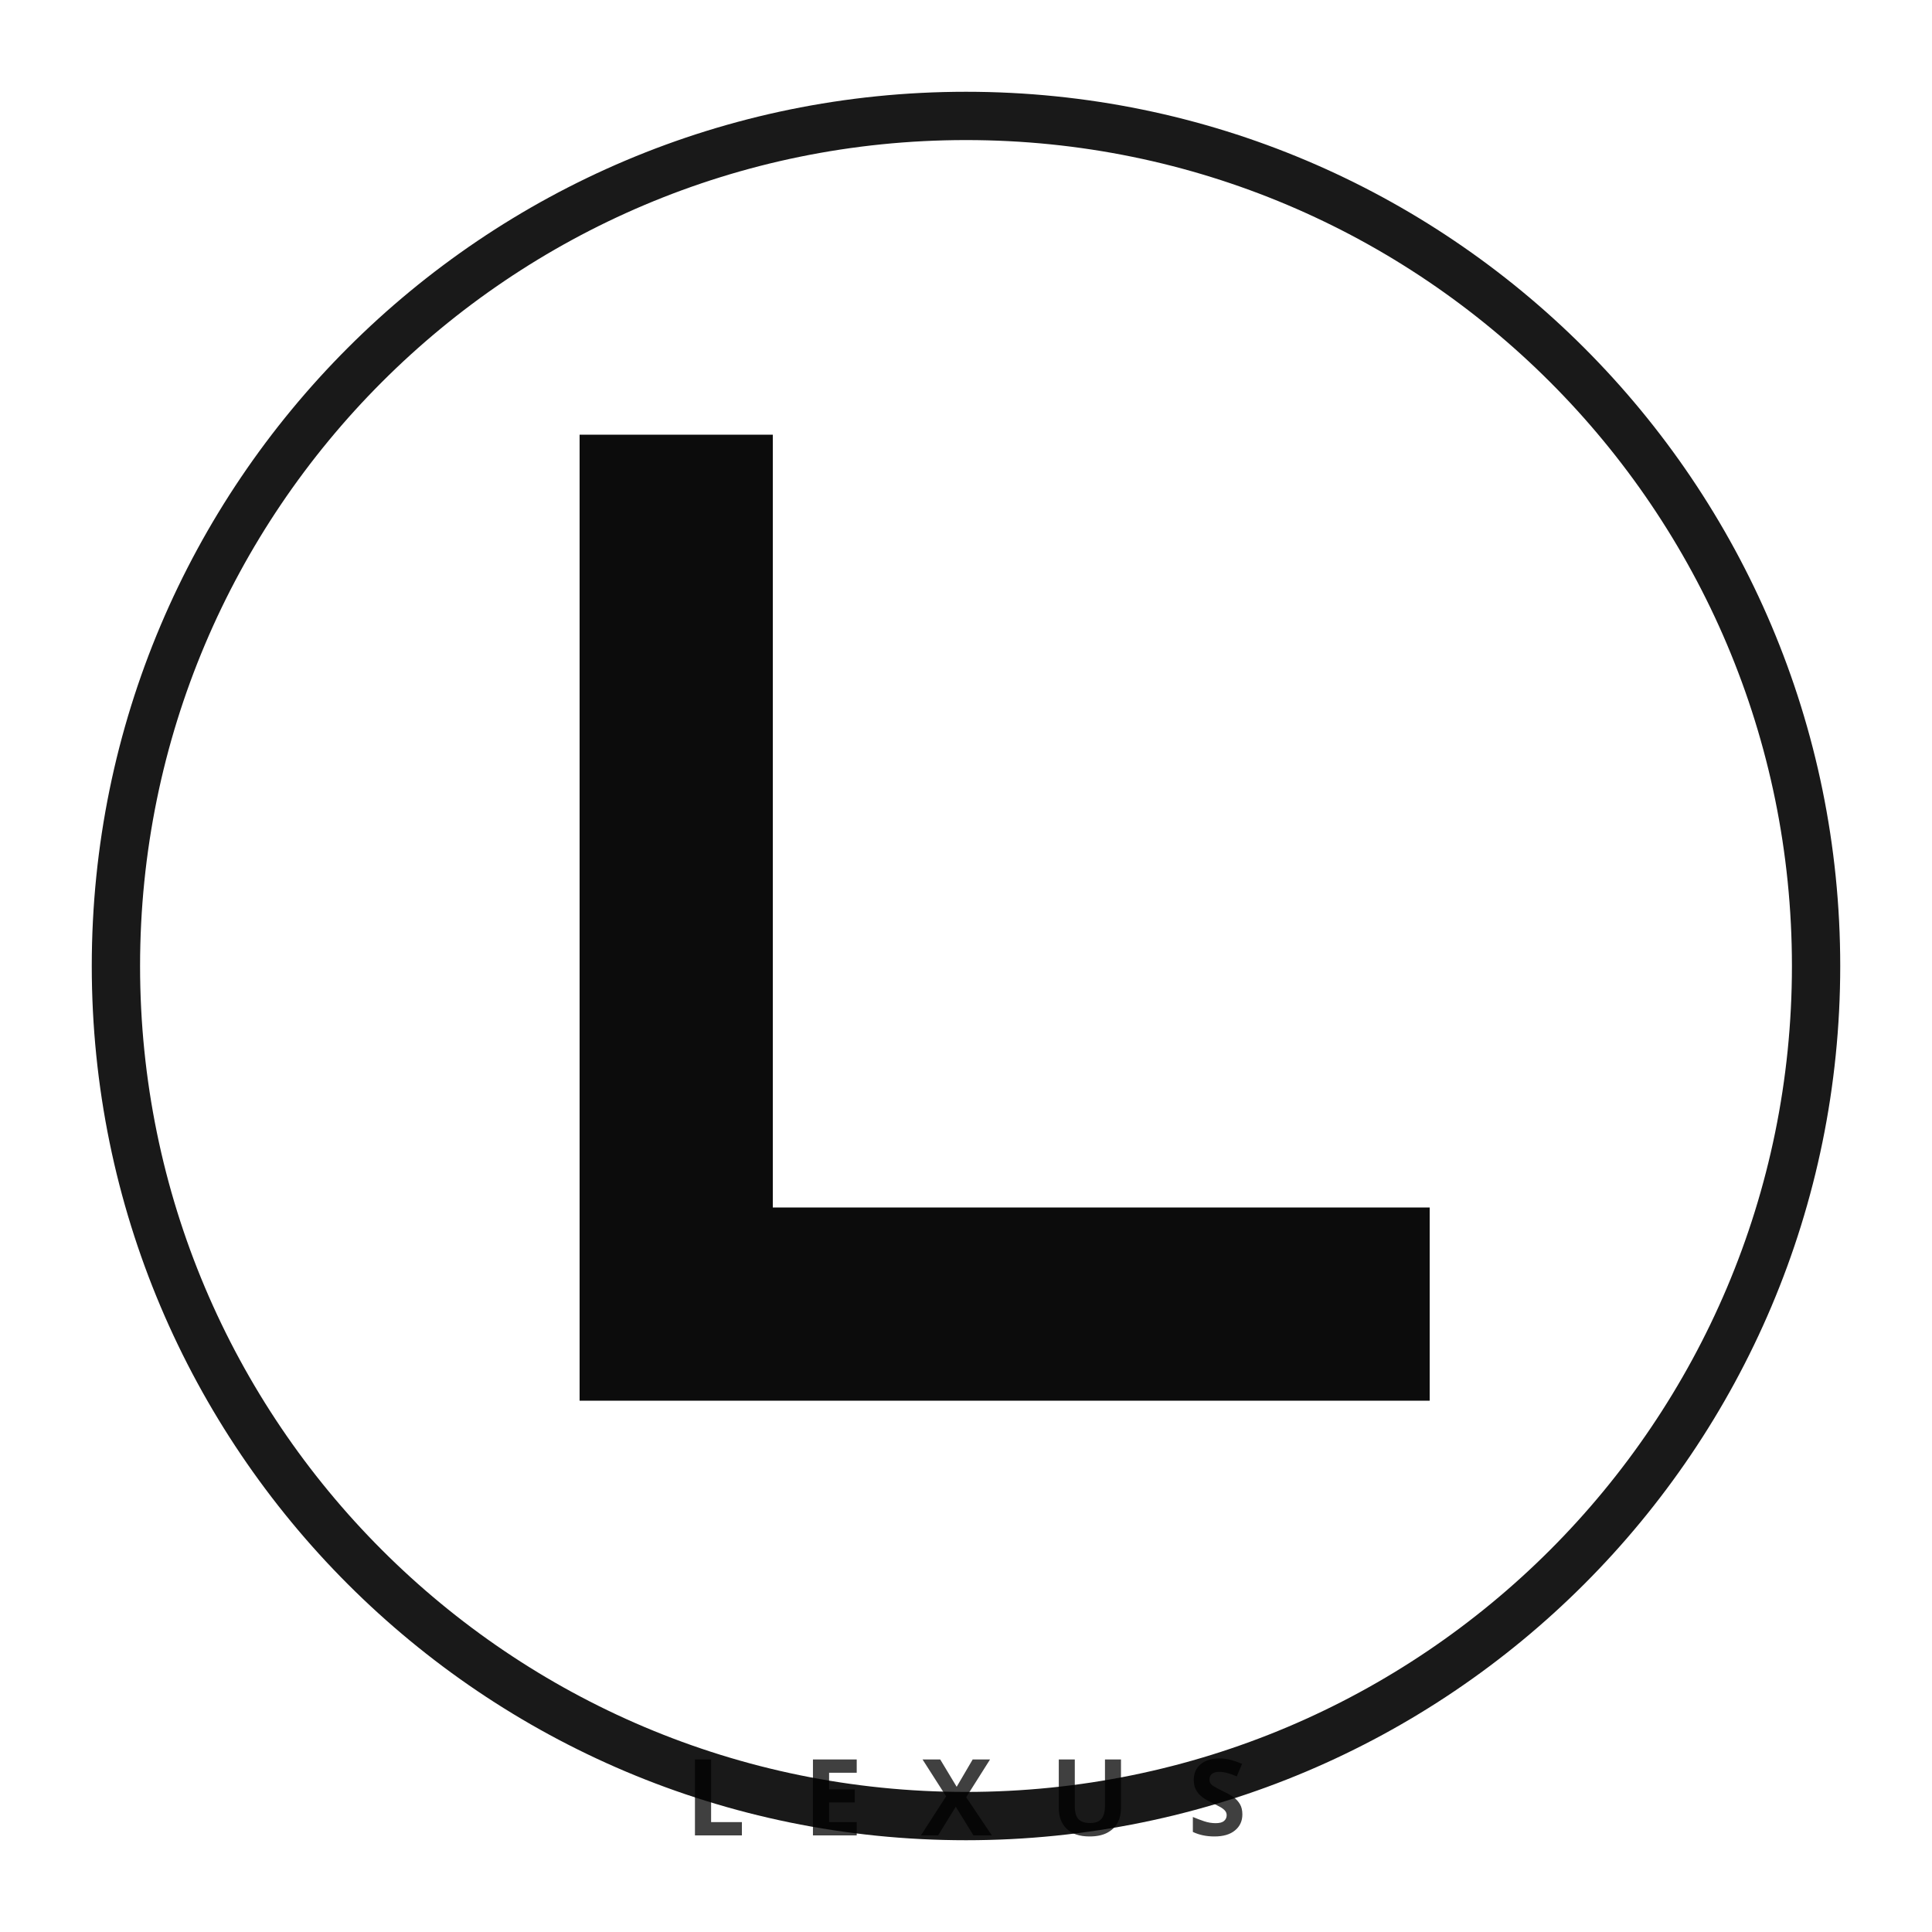
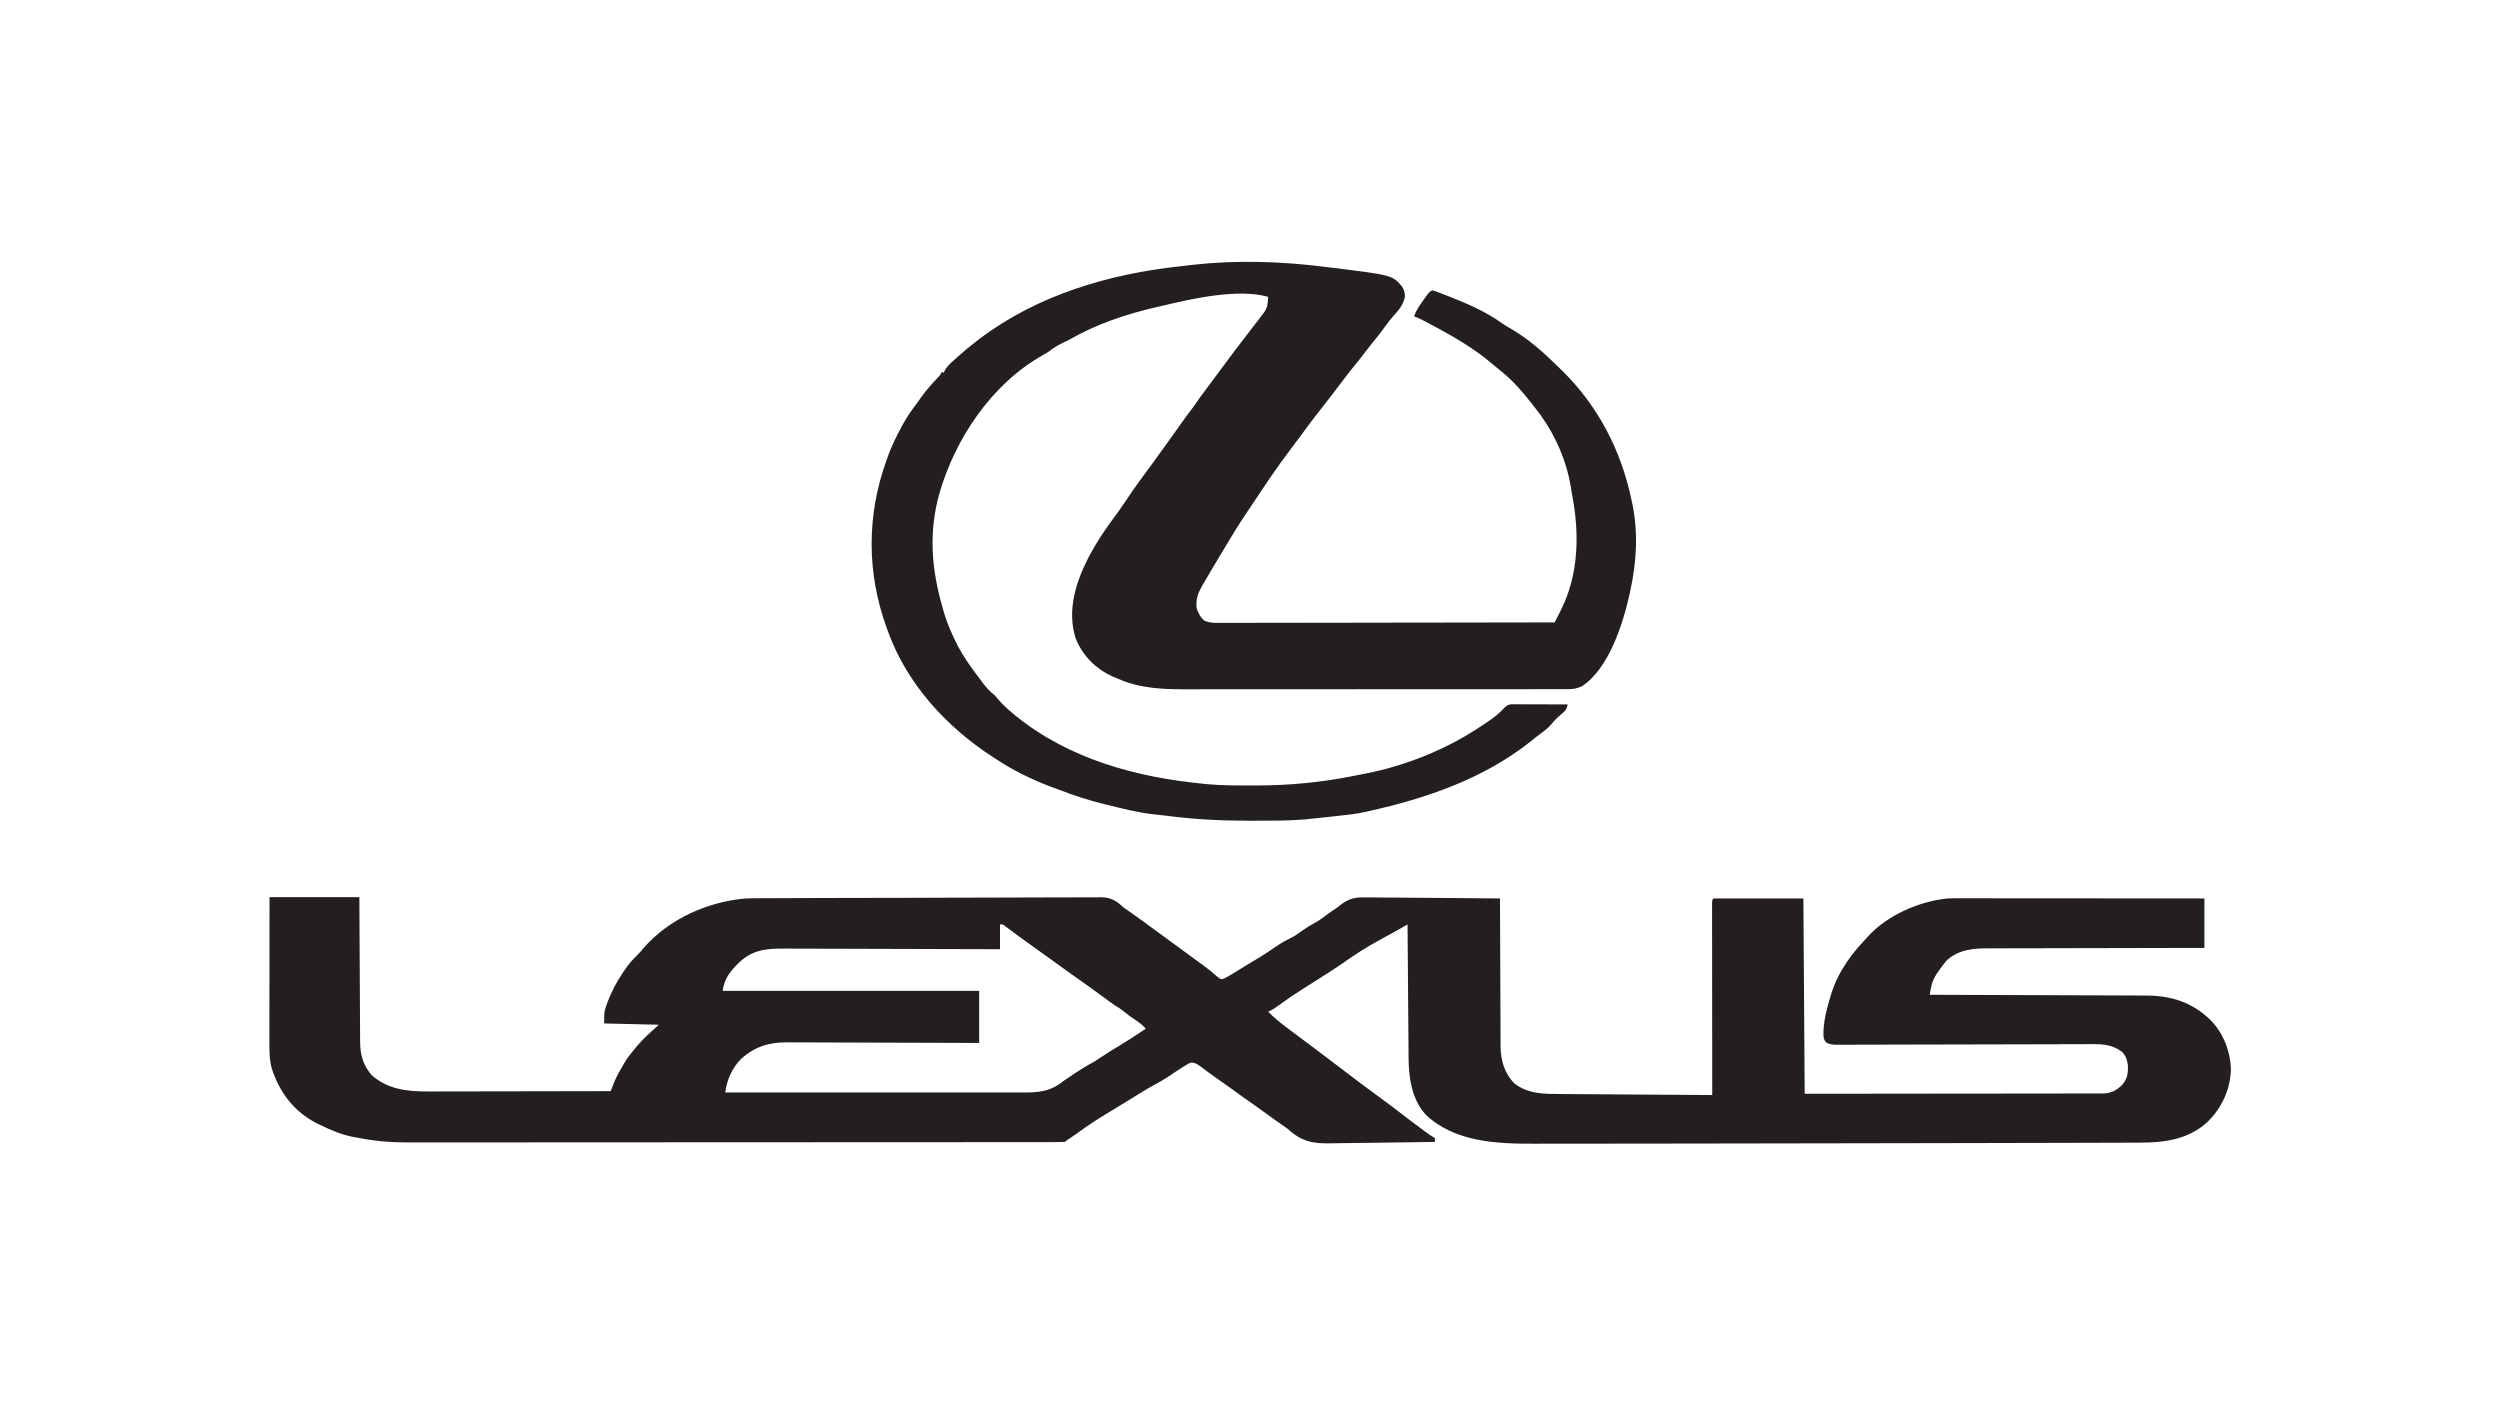
- <svg xmlns="http://www.w3.org/2000/svg" viewBox="0 0 200 200" fill="currentColor">
-   <ellipse cx="100" cy="100" rx="88" ry="88" fill="none" stroke="currentColor" stroke-width="5" opacity="0.9" />
-   <path d="M60,45 L60,145 L148,145 L148,125 L80,125 L80,45 Z" opacity="0.95" />
-   <text x="100" y="190" font-family="sans-serif" font-size="11" font-weight="900" text-anchor="middle" letter-spacing="6" opacity="0.75">LEXUS</text>
+ <svg xmlns="http://www.w3.org/2000/svg" version="1.1" width="1920" height="1080">
+   <path d="M0 0 C22.77 0 45.54 0 69 0 C69.037 8.558 69.075 17.116 69.113 25.934 C69.147 32.052 69.183 38.17 69.222 44.288 C69.272 52.209 69.317 60.13 69.346 68.052 C69.369 74.324 69.403 80.597 69.449 86.869 C69.473 90.188 69.49 93.506 69.498 96.825 C69.507 100.538 69.535 104.25 69.568 107.963 C69.566 109.052 69.565 110.142 69.563 111.265 C69.685 121.181 71.841 128.903 78.297 136.566 C90.486 147.54 105.619 149.308 121.342 149.227 C122.88 149.226 124.419 149.227 125.957 149.228 C130.109 149.229 134.261 149.217 138.413 149.203 C142.762 149.19 147.11 149.189 151.458 149.187 C159.681 149.181 167.905 149.164 176.128 149.144 C185.494 149.122 194.861 149.111 204.227 149.101 C223.485 149.08 242.742 149.045 262 149 C262.26 148.332 262.521 147.664 262.789 146.975 C263.313 145.646 263.313 145.646 263.848 144.289 C264.191 143.415 264.534 142.54 264.887 141.639 C266.605 137.565 268.754 133.801 271 130 C271.333 129.39 271.665 128.781 272.008 128.152 C274.723 123.415 278.115 119.286 281.625 115.125 C282.085 114.572 282.546 114.02 283.02 113.45 C287.964 107.706 293.259 103.219 299 98 C285.14 97.67 271.28 97.34 257 97 C257 87.969 257 87.969 258.75 83.062 C259.237 81.657 259.237 81.657 259.734 80.223 C262.747 72.551 266.195 65.716 270.812 58.875 C271.308 58.116 271.804 57.356 272.314 56.574 C275.3 52.109 278.473 48.273 282.381 44.585 C284.101 42.901 285.607 41.117 287.125 39.25 C306.717 16.747 336.53 3.386 366 1 C369.897 0.855 373.79 0.839 377.69 0.833 C378.838 0.827 379.987 0.821 381.171 0.815 C385.005 0.797 388.839 0.786 392.674 0.775 C394.727 0.767 396.779 0.759 398.832 0.75 C408.565 0.708 418.298 0.681 428.031 0.656 C428.8 0.654 429.568 0.652 430.36 0.65 C445.636 0.611 460.911 0.577 476.186 0.555 C479.538 0.55 482.889 0.545 486.241 0.54 C487.074 0.539 487.907 0.537 488.765 0.536 C502.27 0.515 515.775 0.466 529.28 0.406 C543.16 0.345 557.041 0.31 570.921 0.301 C578.709 0.295 586.496 0.277 594.283 0.229 C600.912 0.189 607.539 0.172 614.168 0.186 C617.548 0.192 620.926 0.184 624.306 0.152 C627.975 0.119 631.641 0.13 635.31 0.151 C636.371 0.132 637.432 0.112 638.526 0.092 C646.432 0.208 650.253 2.798 656 8 C657.526 9.105 659.066 10.191 660.625 11.25 C666.921 15.607 673.068 20.164 679.234 24.703 C681.65 26.477 684.074 28.239 686.5 30 C692.042 34.025 697.565 38.075 703.086 42.129 C705.713 44.058 708.344 45.982 710.977 47.902 C711.625 48.376 712.273 48.85 712.941 49.338 C714.217 50.27 715.495 51.199 716.774 52.127 C721.047 55.242 725.125 58.525 729.07 62.051 C730.988 63.246 730.988 63.246 733.199 62.496 C737.127 60.398 740.909 58.104 744.688 55.75 C746.312 54.746 747.937 53.742 749.562 52.738 C750.336 52.26 751.109 51.781 751.906 51.288 C754.315 49.806 756.748 48.368 759.188 46.938 C764.083 44.027 768.785 40.832 773.473 37.601 C777.247 35.036 781.065 32.921 785.17 30.934 C787.6 29.694 789.747 28.184 791.938 26.562 C795.085 24.297 798.204 22.263 801.625 20.438 C805.425 18.4 808.77 16.034 812.176 13.398 C814.698 11.465 817.348 9.75 820 8 C820.687 7.437 821.374 6.875 822.082 6.295 C828.672 1.111 833.422 0.005 841.692 0.205 C842.815 0.204 843.938 0.203 845.095 0.202 C848.775 0.207 852.453 0.261 856.133 0.316 C858.697 0.329 861.261 0.339 863.825 0.346 C869.864 0.37 875.901 0.425 881.939 0.496 C888.819 0.574 895.7 0.613 902.58 0.648 C916.721 0.721 930.86 0.844 945 1 C945.001 1.624 945.003 2.248 945.004 2.89 C945.042 18.108 945.101 33.325 945.184 48.542 C945.224 55.901 945.256 63.26 945.271 70.619 C945.284 77.037 945.311 83.456 945.355 89.874 C945.377 93.269 945.393 96.663 945.392 100.058 C945.394 103.859 945.421 107.659 945.454 111.46 C945.447 113.126 945.447 113.126 945.439 114.826 C945.579 125.412 948.387 135.317 956 143 C966.654 151.353 978.909 151.142 991.864 151.205 C993.123 151.215 994.383 151.225 995.68 151.235 C999.107 151.262 1002.534 151.283 1005.961 151.303 C1009.553 151.325 1013.144 151.353 1016.736 151.379 C1023.525 151.429 1030.314 151.474 1037.103 151.517 C1044.837 151.567 1052.571 151.622 1060.305 151.677 C1076.203 151.791 1092.102 151.898 1108 152 C1107.999 151.228 1107.998 150.456 1107.997 149.66 C1107.975 130.9 1107.959 112.139 1107.948 93.379 C1107.943 84.307 1107.936 75.235 1107.925 66.162 C1107.915 58.258 1107.908 50.353 1107.906 42.449 C1107.905 38.261 1107.902 34.073 1107.894 29.885 C1107.888 25.948 1107.885 22.011 1107.887 18.073 C1107.887 16.624 1107.885 15.175 1107.881 13.726 C1107.876 11.755 1107.878 9.785 1107.88 7.815 C1107.879 6.71 1107.878 5.604 1107.877 4.466 C1108 2 1108 2 1109 1 C1131.77 1 1154.54 1 1178 1 C1178.33 50.5 1178.66 100 1179 151 C1220.75 150.997 1220.75 150.997 1262.5 150.938 C1268.13 150.925 1273.76 150.914 1279.391 150.902 C1280.096 150.901 1280.802 150.9 1281.529 150.898 C1292.916 150.876 1304.302 150.875 1315.689 150.881 C1327.378 150.887 1339.067 150.871 1350.756 150.834 C1357.32 150.814 1363.884 150.804 1370.448 150.82 C1376.627 150.834 1382.805 150.82 1388.984 150.785 C1391.252 150.777 1393.519 150.779 1395.786 150.793 C1398.884 150.809 1401.98 150.789 1405.078 150.759 C1406.421 150.78 1406.421 150.78 1407.79 150.801 C1414.363 150.68 1418.334 148.617 1423 144 C1426.81 139.382 1427.368 135.486 1427.266 129.633 C1426.841 125.426 1425.724 122.26 1423 119 C1415.858 113.644 1409.158 112.846 1400.415 112.9 C1399.552 112.901 1398.689 112.902 1397.8 112.904 C1394.909 112.909 1392.018 112.922 1389.127 112.934 C1387.054 112.939 1384.981 112.944 1382.908 112.948 C1378.444 112.958 1373.981 112.971 1369.517 112.986 C1362.463 113.009 1355.409 113.022 1348.354 113.034 C1328.295 113.067 1308.235 113.109 1288.176 113.171 C1277.097 113.206 1266.018 113.23 1254.939 113.242 C1247.923 113.25 1240.907 113.271 1233.89 113.302 C1229.531 113.318 1225.171 113.321 1220.812 113.321 C1218.786 113.323 1216.761 113.331 1214.736 113.344 C1211.976 113.361 1209.217 113.36 1206.458 113.354 C1205.652 113.363 1204.846 113.373 1204.016 113.383 C1200.756 113.359 1198.4 113.216 1195.505 111.65 C1192.55 108.41 1193.49 104.225 1193.613 100.082 C1194.167 92.868 1196.023 85.936 1198 79 C1198.281 77.999 1198.281 77.999 1198.567 76.978 C1201.192 67.833 1204.797 59.95 1210 52 C1210.557 51.138 1211.114 50.275 1211.688 49.387 C1215.923 43.082 1220.804 37.525 1226 32 C1226.517 31.407 1227.034 30.814 1227.566 30.203 C1242.52 13.805 1267.178 3.073 1289 1 C1291.815 0.874 1294.623 0.869 1297.441 0.88 C1298.252 0.879 1299.064 0.878 1299.899 0.877 C1302.597 0.876 1305.295 0.881 1307.992 0.886 C1309.934 0.887 1311.876 0.887 1313.818 0.886 C1319.076 0.886 1324.334 0.892 1329.591 0.899 C1335.091 0.905 1340.591 0.905 1346.091 0.907 C1356.5 0.91 1366.908 0.918 1377.317 0.928 C1389.169 0.939 1401.021 0.945 1412.874 0.95 C1437.249 0.96 1461.625 0.978 1486 1 C1486 13.54 1486 26.08 1486 39 C1477.87 39.006 1477.87 39.006 1469.575 39.012 C1451.658 39.03 1433.741 39.074 1415.823 39.132 C1404.961 39.167 1394.099 39.192 1383.237 39.196 C1373.766 39.199 1364.295 39.219 1354.824 39.261 C1349.812 39.282 1344.801 39.294 1339.789 39.286 C1335.065 39.279 1330.341 39.295 1325.616 39.328 C1323.889 39.336 1322.162 39.336 1320.435 39.327 C1308.527 39.268 1296.857 40.246 1287.727 48.949 C1285.36 51.76 1283.237 54.705 1281.188 57.75 C1280.609 58.59 1280.609 58.59 1280.019 59.447 C1277.769 62.972 1276.642 66.116 1275.88 70.239 C1275.712 71.133 1275.543 72.026 1275.37 72.947 C1275.248 73.625 1275.126 74.302 1275 75 C1275.923 75.002 1276.845 75.005 1277.796 75.007 C1300.274 75.066 1322.751 75.142 1345.228 75.236 C1356.099 75.281 1366.969 75.32 1377.839 75.346 C1387.316 75.369 1396.793 75.403 1406.27 75.449 C1411.286 75.473 1416.301 75.491 1421.317 75.498 C1426.044 75.504 1430.77 75.524 1435.497 75.554 C1437.226 75.563 1438.955 75.567 1440.684 75.565 C1460.223 75.551 1476.535 80.596 1490.812 94.5 C1500.559 104.686 1505.649 117.572 1506.375 131.625 C1505.993 147.753 1499.444 161.874 1488 173 C1473.412 186.155 1455.201 188.61 1436.28 188.546 C1434.542 188.555 1432.804 188.565 1431.066 188.577 C1426.314 188.605 1421.562 188.608 1416.81 188.607 C1411.618 188.611 1406.427 188.637 1401.235 188.66 C1390.967 188.702 1380.7 188.722 1370.433 188.734 C1362.013 188.745 1353.593 188.764 1345.173 188.788 C1343.363 188.794 1343.363 188.794 1341.516 188.799 C1339.054 188.806 1336.593 188.813 1334.132 188.82 C1310.278 188.888 1286.424 188.929 1262.57 188.958 C1241.398 188.985 1220.226 189.022 1199.053 189.068 C1168.386 189.134 1137.718 189.186 1107.05 189.218 C1106.261 189.219 1105.472 189.22 1104.659 189.221 C1103.87 189.222 1103.082 189.222 1102.269 189.223 C1101.482 189.224 1100.694 189.225 1099.882 189.226 C1098.294 189.227 1096.706 189.229 1095.117 189.231 C1084.042 189.242 1072.966 189.259 1061.89 189.28 C1047.512 189.307 1033.135 189.324 1018.757 189.324 C1011.095 189.324 1003.434 189.333 995.772 189.353 C989.994 189.367 984.216 189.365 978.438 189.358 C976.11 189.357 973.781 189.361 971.453 189.371 C942.504 189.488 909.877 188.072 887.879 166.965 C877.362 155.374 874.878 138.935 874.795 123.854 C874.785 122.741 874.775 121.628 874.765 120.482 C874.733 116.813 874.708 113.145 874.684 109.477 C874.663 106.929 874.642 104.382 874.621 101.835 C874.571 95.821 874.526 89.808 874.483 83.794 C874.433 76.945 874.378 70.097 874.323 63.248 C874.209 49.165 874.102 35.083 874 21 C872.363 21.923 872.363 21.923 870.693 22.865 C869.244 23.682 867.794 24.499 866.344 25.316 C865.627 25.721 864.91 26.126 864.171 26.543 C860.304 28.721 856.424 30.863 852.5 32.938 C842.47 38.384 832.834 44.592 823.551 51.223 C818.149 54.986 812.556 58.469 807 62 C806.025 62.621 805.051 63.243 804.047 63.883 C796.634 68.606 796.634 68.606 793.367 70.637 C787.33 74.412 781.514 78.42 775.77 82.624 C772.942 84.681 770.202 86.576 767 88 C771.272 92.394 775.807 96.112 780.699 99.777 C781.408 100.309 782.118 100.84 782.848 101.388 C783.558 101.92 784.268 102.452 785 103 C786.24 103.93 787.479 104.859 788.719 105.789 C789.333 106.249 789.946 106.71 790.579 107.184 C791.91 108.182 793.241 109.181 794.572 110.179 C798.091 112.82 801.613 115.459 805.137 118.094 C811.286 122.694 817.423 127.305 823.5 132 C833.76 139.918 844.135 147.681 854.633 155.281 C859.631 158.911 864.544 162.644 869.429 166.425 C874.966 170.705 880.548 174.918 886.188 179.062 C886.835 179.54 887.483 180.017 888.151 180.509 C891.452 182.951 891.452 182.951 895 185 C895 185.99 895 186.98 895 188 C882.334 188.233 869.669 188.41 857.001 188.518 C851.118 188.57 845.236 188.641 839.354 188.754 C833.667 188.864 827.982 188.923 822.294 188.949 C820.134 188.967 817.974 189.003 815.815 189.057 C801.297 189.408 792.815 187.879 782 178 C780.452 176.868 778.889 175.754 777.301 174.68 C776.635 174.211 775.969 173.743 775.283 173.26 C774.633 172.803 773.983 172.346 773.312 171.875 C767.663 167.896 762.05 163.873 756.473 159.793 C753.189 157.412 749.86 155.099 746.531 152.781 C742.894 150.222 739.31 147.592 735.719 144.969 C732.361 142.537 728.962 140.167 725.555 137.805 C721.794 135.148 718.12 132.376 714.445 129.602 C712.141 128.092 710.728 127.215 708 127 C705.984 127.678 705.984 127.678 704 128.938 C703.216 129.4 702.433 129.863 701.625 130.34 C697.668 132.843 693.793 135.464 689.914 138.086 C686.745 140.168 683.51 142.012 680.176 143.812 C672.332 148.093 664.784 152.948 657.167 157.617 C653.231 160.03 649.289 162.431 645.328 164.805 C636.973 169.828 628.873 175.035 621.016 180.809 C618.92 182.331 616.83 183.796 614.672 185.223 C612.182 186.752 612.182 186.752 611 188 C608.24 188.102 605.505 188.137 602.744 188.131 C601.423 188.135 601.423 188.135 600.076 188.138 C597.086 188.143 594.097 188.142 591.108 188.14 C588.958 188.143 586.809 188.146 584.66 188.149 C578.722 188.158 572.785 188.159 566.847 188.16 C560.455 188.162 554.063 188.169 547.67 188.176 C532.943 188.19 518.216 188.196 503.489 188.201 C496.209 188.203 488.93 188.207 481.651 188.211 C456.73 188.223 431.808 188.234 406.887 188.238 C405.322 188.238 403.756 188.238 402.19 188.238 C400.621 188.238 399.051 188.239 397.482 188.239 C394.333 188.239 391.185 188.24 388.036 188.24 C386.865 188.24 386.865 188.24 385.671 188.241 C360.388 188.244 335.106 188.26 309.823 188.283 C283.091 188.308 256.359 188.322 229.626 188.323 C226.688 188.323 223.75 188.323 220.812 188.324 C220.089 188.324 219.365 188.324 218.62 188.324 C207 188.325 195.38 188.336 183.759 188.35 C172.063 188.365 160.367 188.368 148.671 188.36 C142.339 188.356 136.008 188.357 129.677 188.371 C123.871 188.384 118.066 188.383 112.26 188.37 C110.169 188.369 108.078 188.372 105.987 188.38 C93.316 188.43 81.429 187.466 69 185 C67.727 184.777 66.455 184.554 65.144 184.324 C55.747 182.673 47.523 179.136 39 175 C38.134 174.588 37.267 174.175 36.375 173.75 C18.763 164.692 7.865 150.262 1.797 131.859 C-0.144 124.896 -0.136 118.207 -0.114 111.028 C-0.114 109.827 -0.114 108.627 -0.114 107.39 C-0.113 104.111 -0.108 100.833 -0.101 97.554 C-0.095 94.123 -0.095 90.692 -0.093 87.26 C-0.09 80.769 -0.082 74.277 -0.072 67.786 C-0.06 59.667 -0.054 51.548 -0.049 43.43 C-0.039 28.953 -0.019 14.477 0 0 Z M561 21 C561 27.27 561 33.54 561 40 C558.744 39.991 556.489 39.982 554.165 39.973 C532.903 39.891 511.642 39.832 490.38 39.793 C479.45 39.772 468.519 39.744 457.589 39.698 C448.059 39.658 438.529 39.633 428.999 39.624 C423.955 39.618 418.912 39.606 413.869 39.577 C409.115 39.55 404.363 39.542 399.609 39.548 C397.871 39.546 396.132 39.539 394.394 39.523 C380.729 39.408 370.378 40.823 360.245 50.573 C353.57 57.171 349.353 62.527 348 72 C413.01 72 478.02 72 545 72 C545 85.2 545 98.4 545 112 C540.175 111.979 535.35 111.958 530.379 111.937 C514.434 111.87 498.488 111.826 482.543 111.793 C472.875 111.772 463.208 111.744 453.541 111.698 C445.112 111.658 436.684 111.633 428.255 111.624 C423.795 111.618 419.334 111.606 414.874 111.577 C410.67 111.55 406.466 111.542 402.262 111.548 C400.724 111.546 399.187 111.539 397.649 111.523 C383.453 111.388 372.577 114.86 361.938 124.438 C355.174 131.468 351.214 140.414 350 150 C381.245 150.055 412.49 150.069 443.735 150.026 C447.429 150.021 451.122 150.017 454.816 150.012 C455.919 150.011 455.919 150.011 457.044 150.01 C468.93 149.996 480.817 150.01 492.703 150.035 C504.911 150.06 517.118 150.055 529.326 150.022 C536.851 150.002 544.376 150.006 551.902 150.04 C557.684 150.064 563.466 150.045 569.248 150.011 C571.612 150.004 573.975 150.01 576.339 150.031 C589.855 150.143 599.318 149.816 610 141 C611.401 140.053 612.81 139.118 614.234 138.207 C615.407 137.41 616.579 136.612 617.75 135.812 C622.393 132.676 627.05 129.759 631.996 127.117 C634.059 125.967 635.986 124.706 637.938 123.375 C642.465 120.293 647.129 117.462 651.812 114.625 C659.006 110.263 666.056 105.752 673 101 C670.39 98.254 667.822 96.087 664.625 94.062 C661.862 92.269 659.248 90.461 656.75 88.312 C654.239 86.201 651.804 84.679 649 83 C647.278 81.79 645.57 80.56 643.875 79.312 C642.915 78.609 641.954 77.905 640.965 77.18 C639.986 76.46 639.008 75.741 638 75 C632.843 71.227 627.685 67.46 622.438 63.812 C616.873 59.937 611.385 55.957 605.892 51.981 C601.127 48.533 596.352 45.1 591.562 41.688 C587.466 38.768 583.381 35.834 579.312 32.875 C578.009 31.928 578.009 31.928 576.68 30.961 C574.762 29.558 572.851 28.145 570.945 26.727 C569.456 25.624 569.456 25.624 567.938 24.5 C567.039 23.83 566.141 23.159 565.215 22.469 C563.165 20.816 563.165 20.816 561 21 Z " fill="#231F20" transform="translate(207,689)" />
+   <path d="M0 0 C1.271 0.155 2.542 0.31 3.852 0.47 C51.254 6.289 51.254 6.289 58.699 14.984 C60.498 17.772 60.872 19.673 61 23 C59.443 29.332 56.59 32.889 52.172 37.59 C49.932 40.076 48.001 42.649 46.062 45.375 C42.598 50.242 38.897 54.851 35.086 59.449 C33.33 61.597 31.646 63.768 30 66 C27.6 69.254 25.072 72.38 22.5 75.5 C19.456 79.197 16.502 82.927 13.656 86.777 C7.021 95.682 0.165 104.438 -6.703 113.164 C-10.619 118.156 -14.384 123.241 -18.102 128.383 C-21.357 132.87 -24.7 137.29 -28.055 141.703 C-37.416 154.077 -46.004 166.942 -54.582 179.863 C-56.607 182.912 -58.641 185.954 -60.699 188.98 C-67.035 198.317 -72.848 207.932 -78.597 217.639 C-79.87 219.781 -81.154 221.916 -82.445 224.047 C-86.383 230.545 -90.241 237.084 -94 243.688 C-94.386 244.359 -94.773 245.031 -95.171 245.724 C-98.343 251.346 -99.541 255.506 -99 262 C-97.689 265.876 -96.268 268.948 -93.084 271.59 C-88.515 273.679 -84.268 273.403 -79.3 273.361 C-77.665 273.365 -77.665 273.365 -75.996 273.369 C-72.335 273.373 -68.675 273.357 -65.014 273.341 C-62.393 273.34 -59.772 273.34 -57.15 273.342 C-51.503 273.343 -45.856 273.334 -40.209 273.317 C-32.045 273.293 -23.88 273.285 -15.715 273.281 C-2.469 273.275 10.778 273.255 24.025 273.226 C36.892 273.199 49.76 273.178 62.627 273.165 C63.42 273.164 64.214 273.163 65.031 273.162 C69.01 273.158 72.99 273.155 76.969 273.151 C109.979 273.12 142.99 273.067 176 273 C177.273 270.48 178.544 267.959 179.812 265.438 C180.169 264.733 180.525 264.029 180.893 263.303 C194.488 236.236 195.101 204.706 189.436 175.315 C189.004 173.021 188.646 170.725 188.297 168.418 C185.198 149.617 177.052 130.511 166 115 C165.236 113.915 165.236 113.915 164.457 112.809 C163.015 110.833 161.523 108.913 160 107 C159.384 106.211 158.768 105.422 158.133 104.609 C151.356 96.014 144.458 87.978 136 81 C135.085 80.243 134.17 79.487 133.227 78.707 C130.493 76.461 127.751 74.225 125 72 C123.859 71.054 123.859 71.054 122.695 70.09 C111.883 61.706 100.022 54.496 88 48 C87.273 47.606 86.545 47.212 85.796 46.807 C83.471 45.552 81.143 44.305 78.812 43.062 C77.715 42.477 77.715 42.477 76.595 41.88 C73.758 40.383 71.049 39.016 68 38 C69.571 33.322 72.131 29.701 75 25.75 C75.451 25.113 75.902 24.476 76.367 23.82 C79.74 19.13 79.74 19.13 82 18 C83.79 18.446 83.79 18.446 85.98 19.266 C86.804 19.573 87.627 19.881 88.475 20.197 C89.37 20.545 90.265 20.892 91.188 21.25 C92.578 21.787 92.578 21.787 93.996 22.334 C108.351 27.993 122.944 34.163 135.5 43.246 C137.95 44.965 140.488 46.411 143.094 47.877 C156.493 55.774 167.984 66.132 179 77 C179.834 77.807 180.668 78.614 181.527 79.445 C209.221 106.555 227.173 141.226 235 179 C235.176 179.812 235.353 180.624 235.535 181.461 C240.289 203.852 238.896 226.775 234 249 C233.802 249.916 233.603 250.831 233.399 251.774 C228.306 274.454 217.55 308.48 197 322 C193.334 323.724 190.461 324.251 186.422 324.254 C184.746 324.263 184.746 324.263 183.037 324.272 C181.815 324.268 180.593 324.265 179.333 324.261 C178.031 324.265 176.729 324.268 175.387 324.272 C171.773 324.283 168.159 324.28 164.545 324.276 C160.646 324.274 156.748 324.283 152.849 324.29 C145.208 324.303 137.567 324.305 129.927 324.302 C123.71 324.301 117.493 324.302 111.276 324.307 C109.949 324.307 109.949 324.307 108.594 324.308 C106.796 324.31 104.998 324.311 103.2 324.312 C86.326 324.323 69.453 324.321 52.579 324.315 C37.172 324.309 21.766 324.321 6.359 324.34 C-9.478 324.359 -25.314 324.367 -41.15 324.364 C-50.034 324.362 -58.918 324.364 -67.802 324.378 C-75.373 324.39 -82.944 324.392 -90.515 324.38 C-94.371 324.374 -98.228 324.372 -102.084 324.385 C-122.242 324.443 -141.295 324.453 -160 316 C-160.993 315.593 -161.985 315.185 -163.008 314.766 C-176.426 308.81 -186.58 298.676 -192 285 C-198.584 263.506 -191.813 242.28 -182 223 C-176.959 213.599 -171.334 204.585 -165 196 C-163.645 194.146 -162.291 192.292 -160.938 190.438 C-160.263 189.515 -159.589 188.592 -158.895 187.641 C-157.252 185.352 -155.672 183.041 -154.125 180.688 C-146.853 169.641 -138.873 159.045 -131.078 148.367 C-127.403 143.324 -123.751 138.266 -120.125 133.188 C-119.709 132.605 -119.294 132.023 -118.865 131.423 C-116.667 128.342 -114.473 125.258 -112.281 122.172 C-111.836 121.546 -111.391 120.921 -110.933 120.277 C-110.087 119.087 -109.242 117.897 -108.399 116.706 C-106.645 114.241 -104.861 111.828 -102.961 109.473 C-100.8 106.748 -98.919 103.899 -97 101 C-95.66 99.177 -94.305 97.365 -92.938 95.562 C-89.42 90.902 -85.945 86.214 -82.5 81.5 C-73.614 69.357 -64.508 57.388 -55.285 45.5 C-54.84 44.924 -54.394 44.349 -53.935 43.756 C-52.701 42.16 -51.464 40.566 -50.227 38.973 C-44.717 31.793 -44.717 31.793 -44 23 C-67.35 16.317 -102.948 24.502 -126 30 C-127.067 30.242 -128.134 30.484 -129.234 30.733 C-152.85 36.123 -175.964 43.856 -197 56 C-198.827 56.91 -200.659 57.807 -202.5 58.688 C-205.981 60.402 -209.076 62.307 -212.137 64.691 C-214 66 -214 66 -217.328 67.871 C-256.56 90.016 -284.56 132.061 -296.688 174.438 C-304.955 204.391 -302.578 232.414 -294 262 C-293.781 262.792 -293.562 263.584 -293.336 264.401 C-291.532 270.741 -289.168 276.692 -286.438 282.688 C-286.003 283.643 -285.568 284.598 -285.12 285.583 C-281.187 293.995 -276.484 301.527 -271 309 C-270.134 310.193 -270.134 310.193 -269.25 311.41 C-268.301 312.693 -267.34 313.968 -266.363 315.23 C-265.379 316.507 -264.422 317.804 -263.48 319.113 C-260.616 323.08 -257.888 325.986 -254 329 C-253.042 330.087 -252.106 331.193 -251.188 332.312 C-247.807 336.342 -244.062 339.669 -240 343 C-239.144 343.717 -238.288 344.433 -237.406 345.172 C-196.462 378.143 -144.504 392.172 -93 397 C-92.101 397.093 -91.202 397.186 -90.276 397.281 C-79.064 398.312 -67.812 398.244 -56.562 398.25 C-55.474 398.251 -54.386 398.251 -53.265 398.252 C-27.397 398.227 -2.612 395.828 22.773 390.651 C25.042 390.193 27.314 389.754 29.588 389.327 C38.582 387.617 47.323 385.409 56.062 382.688 C56.738 382.479 57.413 382.27 58.108 382.055 C68.883 378.687 79.168 374.566 89.375 369.75 C89.994 369.458 90.614 369.166 91.252 368.866 C102.321 363.611 112.57 357.448 122.688 350.562 C123.49 350.028 124.292 349.494 125.119 348.943 C129.754 345.792 133.765 342.492 137.601 338.398 C139.353 336.648 140.467 336.033 142.949 335.88 C144.141 335.883 144.141 335.883 145.358 335.886 C146.709 335.887 146.709 335.887 148.088 335.887 C149.062 335.892 150.036 335.897 151.039 335.902 C152.035 335.904 153.031 335.905 154.057 335.907 C157.247 335.912 160.436 335.925 163.625 335.938 C165.784 335.943 167.943 335.947 170.102 335.951 C175.401 335.962 180.701 335.979 186 336 C185.229 339.674 184.269 340.953 181.312 343.312 C178.585 345.579 176.22 347.798 174 350.562 C171.379 353.733 168.522 356.029 165.184 358.414 C162.819 360.132 160.573 361.959 158.312 363.812 C122.077 392.856 77.753 408.085 33 418 C32.114 418.204 31.229 418.408 30.316 418.619 C22.842 420.253 15.231 420.985 7.634 421.805 C5.268 422.061 2.904 422.324 0.539 422.588 C-3.971 423.087 -8.484 423.552 -13 424 C-14.082 424.11 -15.165 424.219 -16.28 424.332 C-29.103 425.44 -42.014 425.287 -54.875 425.312 C-56.179 425.315 -57.484 425.318 -58.828 425.321 C-80.153 425.332 -101.068 424.279 -122.206 421.491 C-125.367 421.082 -128.523 420.729 -131.695 420.418 C-143.718 419.135 -155.404 416.127 -167.125 413.25 C-167.967 413.046 -168.809 412.841 -169.677 412.631 C-181.443 409.753 -192.729 406.13 -204.025 401.758 C-206.794 400.695 -209.585 399.694 -212.375 398.688 C-226.574 393.168 -240.297 386.413 -253 378 C-253.78 377.501 -254.56 377.002 -255.363 376.488 C-291.044 353.356 -321.4 320.417 -336 280 C-336.393 278.932 -336.393 278.932 -336.793 277.843 C-352.467 235.074 -352.526 190.78 -337 148 C-336.759 147.317 -336.518 146.634 -336.27 145.93 C-333.365 137.742 -329.648 130.179 -325.5 122.562 C-325.049 121.734 -324.598 120.905 -324.134 120.051 C-321.139 114.689 -317.755 109.85 -314 105 C-312.747 103.231 -311.497 101.461 -310.25 99.688 C-306.506 94.502 -302.376 89.867 -298.004 85.215 C-295.973 83.169 -295.973 83.169 -295 81 C-294.34 81 -293.68 81 -293 81 C-292.794 80.459 -292.587 79.917 -292.375 79.359 C-290.463 76.078 -287.795 73.764 -285 71.25 C-284.416 70.719 -283.832 70.188 -283.231 69.642 C-278.318 65.211 -273.266 61.007 -268 57 C-267.233 56.403 -266.466 55.806 -265.676 55.191 C-220.943 21.413 -166.023 5.326 -110.951 -0.576 C-107.594 -0.936 -104.243 -1.333 -100.891 -1.738 C-67.725 -5.378 -33.042 -4.245 0 0 Z " fill="#231F20" transform="translate(1018,205)" />
</svg>
